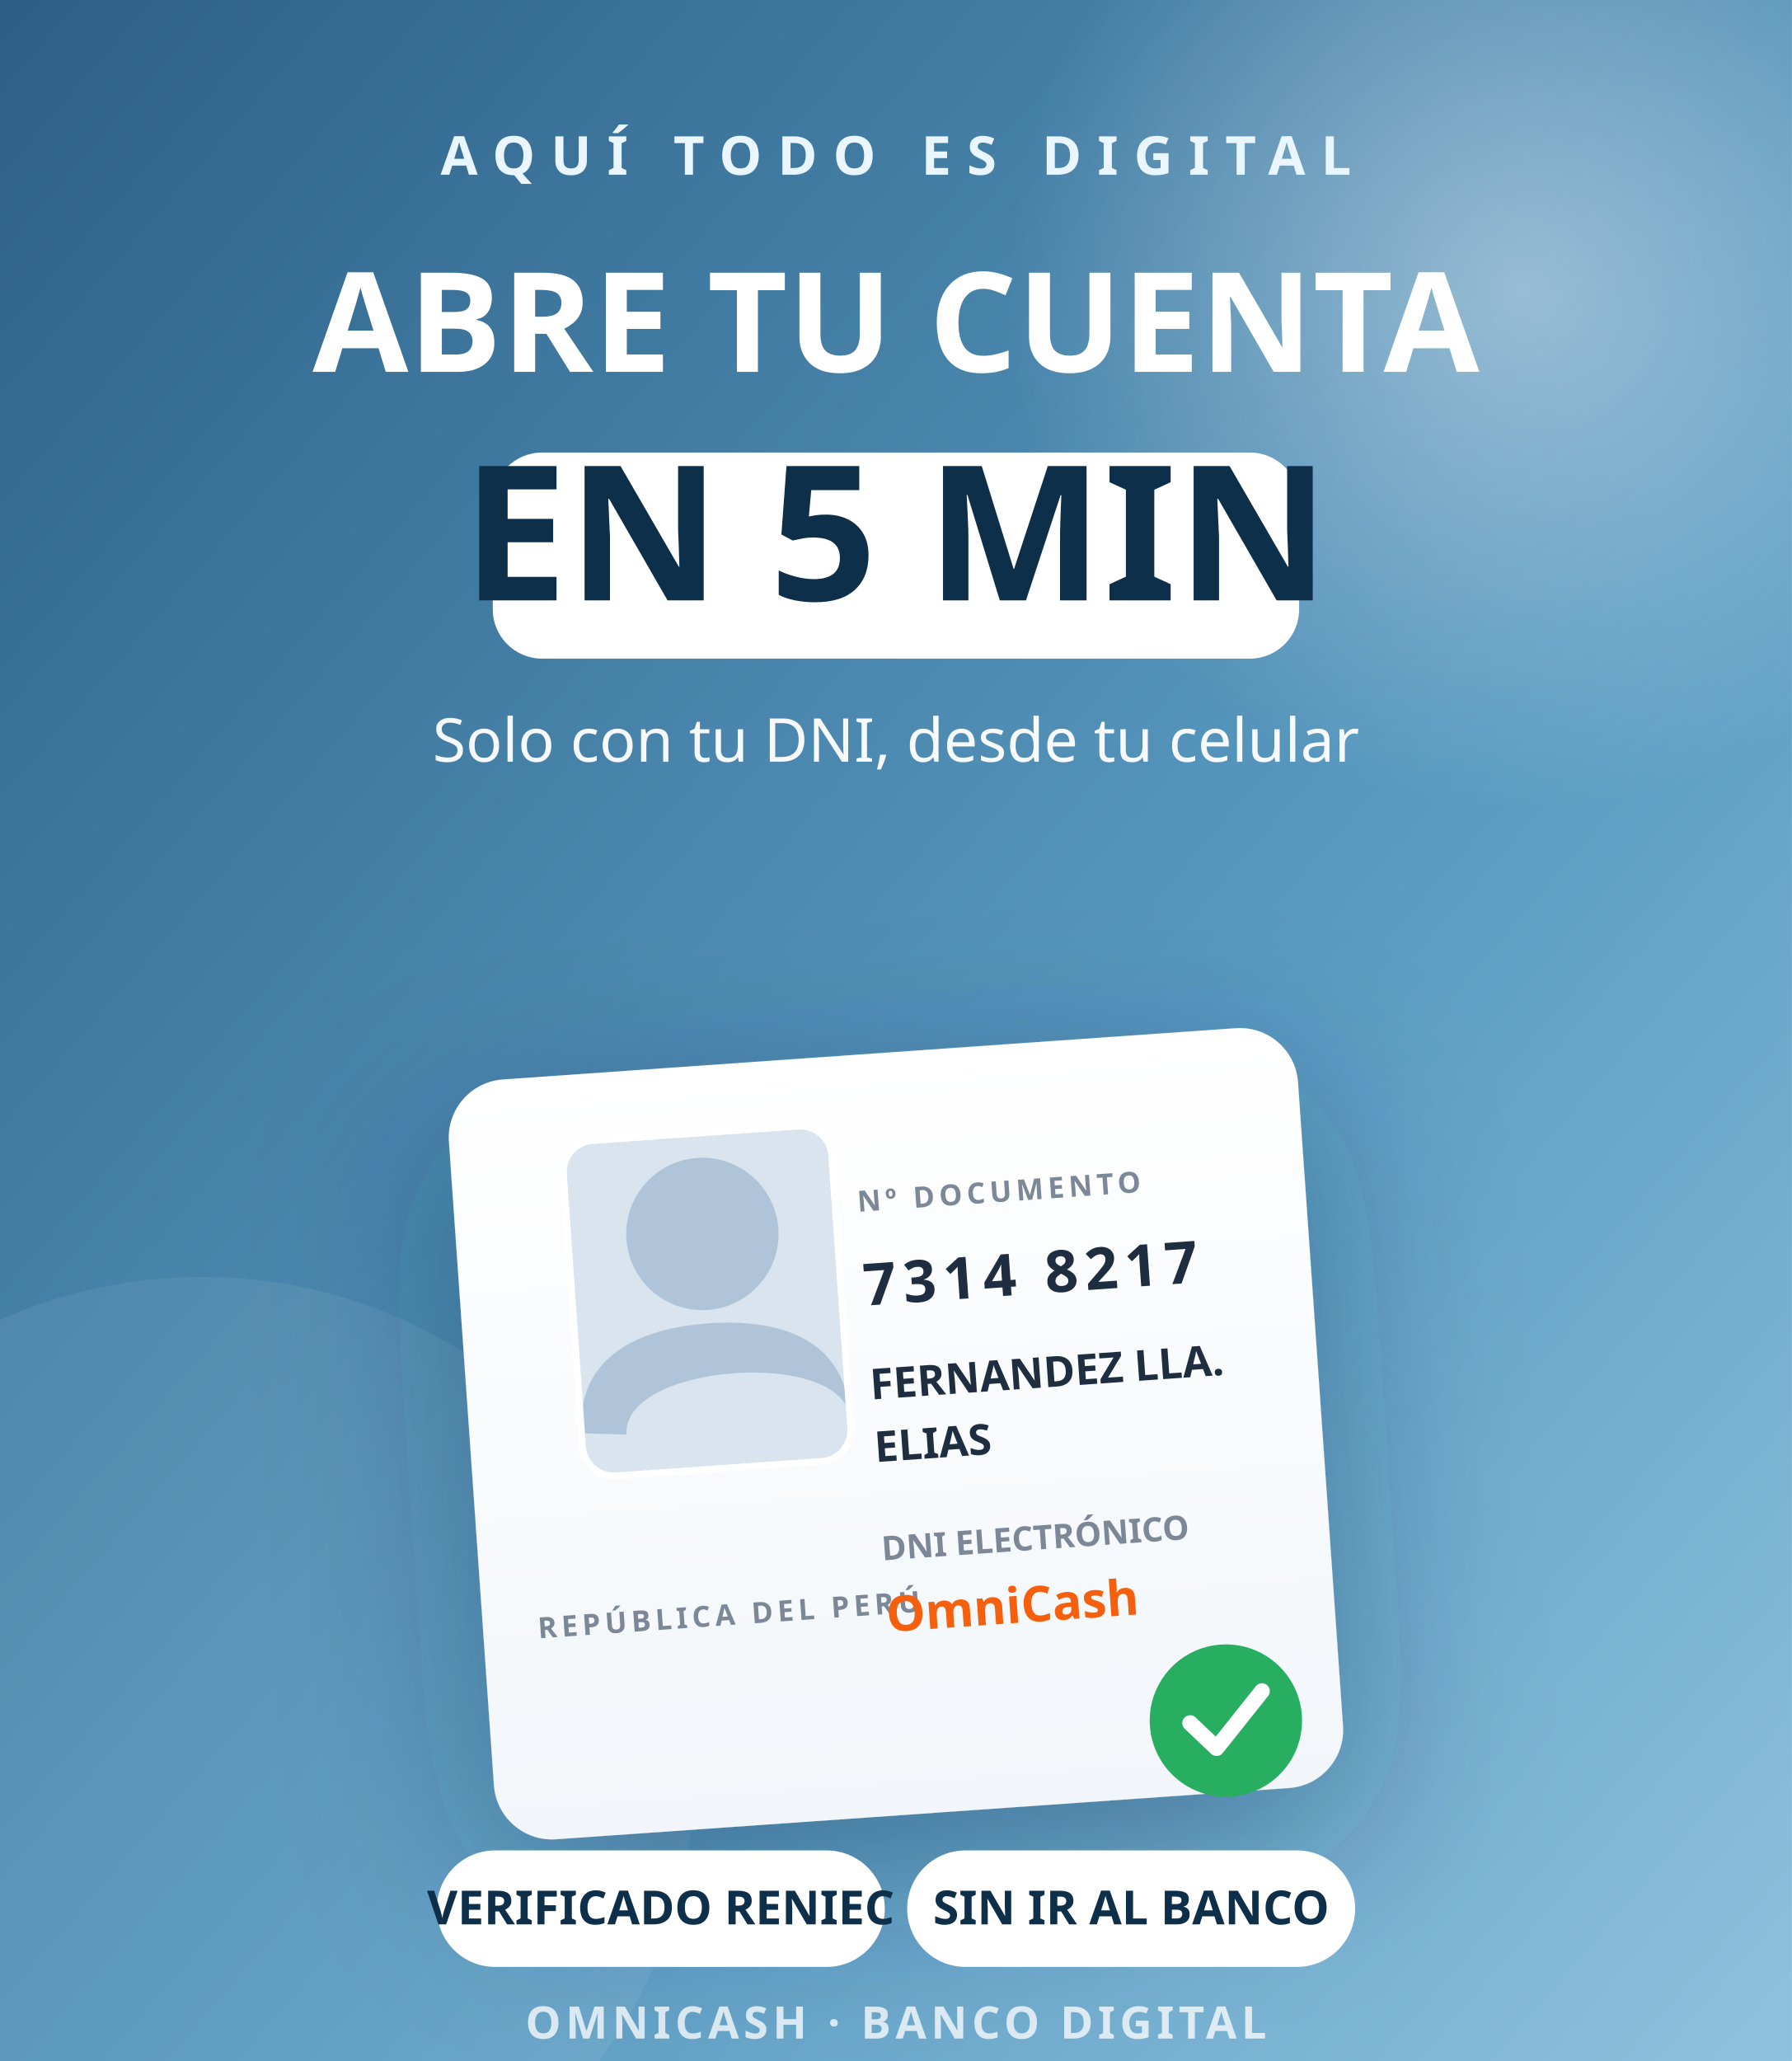
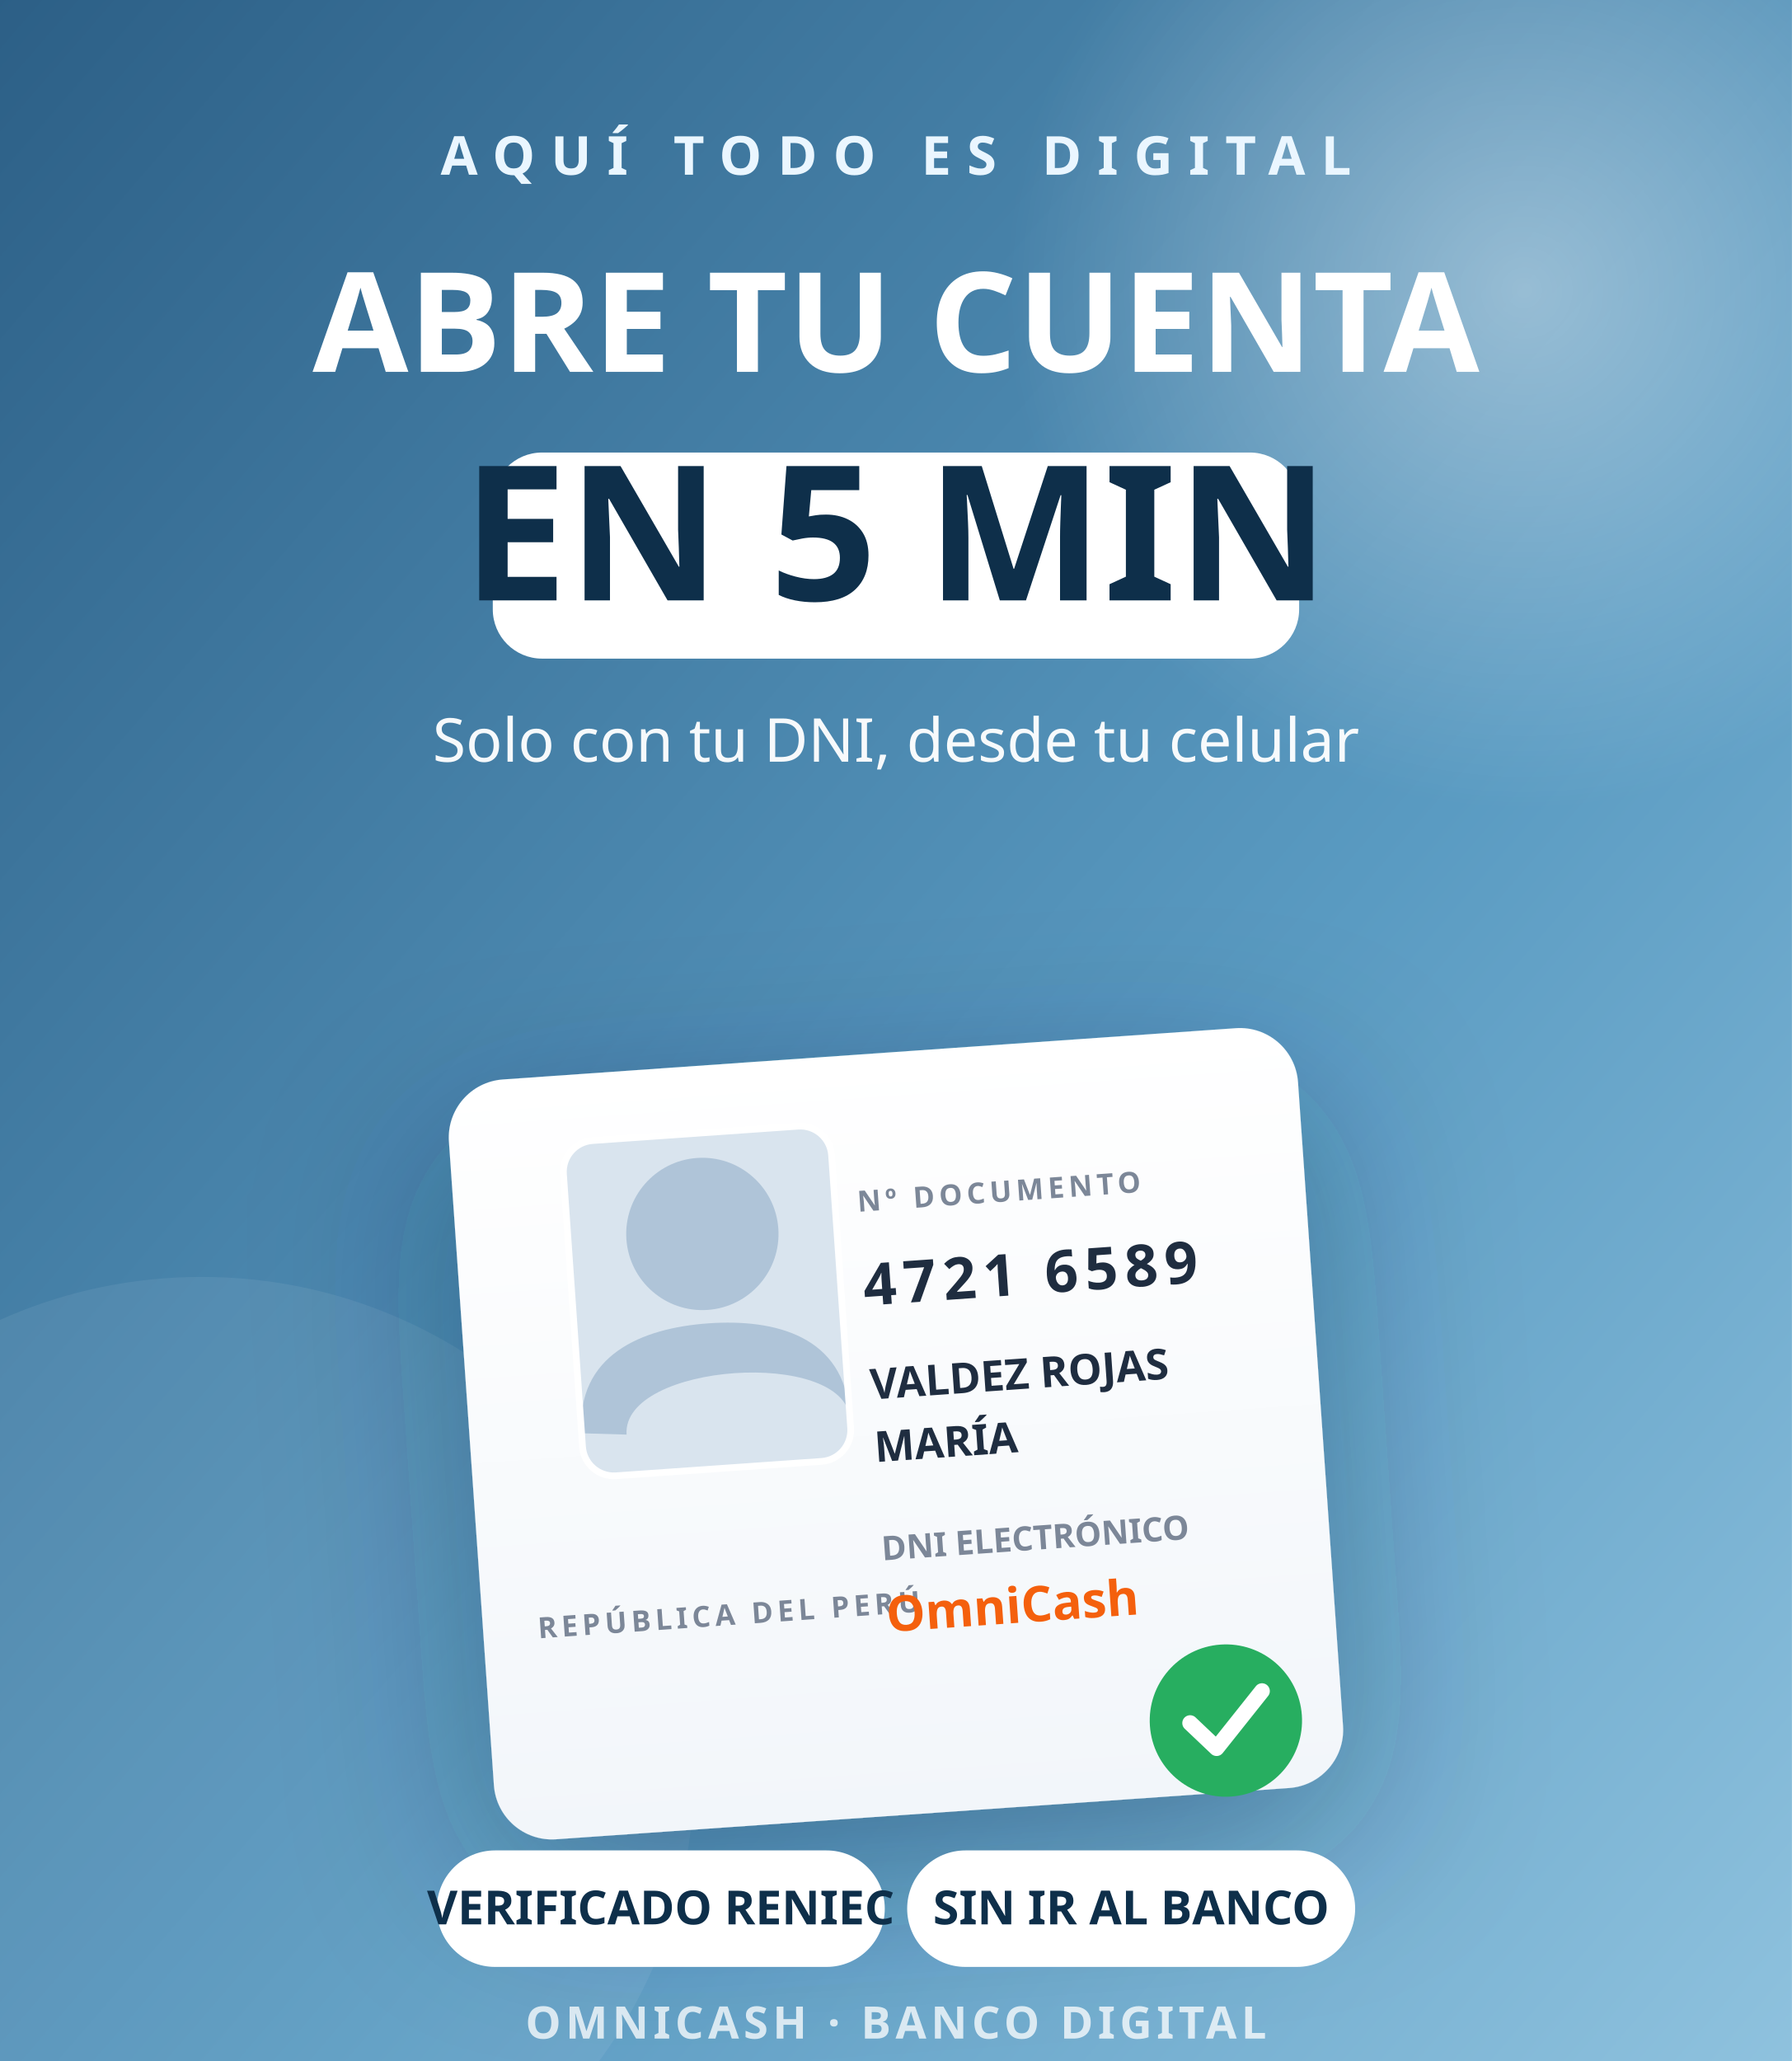
<svg xmlns="http://www.w3.org/2000/svg" viewBox="0 0 800 920" width="100%" height="100%" preserveAspectRatio="xMidYMid slice" role="img" aria-label="Abre tu cuenta en 5 minutos solo con tu DNI">
  <defs>
    <linearGradient id="bg" x1="0" y1="0" x2="1" y2="1">
      <stop offset="0" stop-color="#2C5F86" />
      <stop offset="0.6" stop-color="#5A9BC2" />
      <stop offset="1" stop-color="#8FC2DE" />
    </linearGradient>
    <linearGradient id="dni" x1="0" y1="0" x2="0" y2="1">
      <stop offset="0" stop-color="#FFFFFF" />
      <stop offset="1" stop-color="#F2F6FA" />
    </linearGradient>
    <radialGradient id="glow" cx="0.5" cy="0.5" r="0.5">
      <stop offset="0" stop-color="#FFFFFF" stop-opacity="0.4" />
      <stop offset="1" stop-color="#FFFFFF" stop-opacity="0" />
    </radialGradient>
    <style>
      .eyebrow { font: 700 24px 'Segoe UI', system-ui, sans-serif; fill: #EAF6FF; letter-spacing: 7px; }
      .h1 { font: 800 62px 'Segoe UI', system-ui, sans-serif; fill: #FFFFFF; }
      .h2 { font: 800 84px 'Segoe UI', system-ui, sans-serif; fill: #0E2F4A; }
      .sub { font: 500 27px 'Segoe UI', system-ui, sans-serif; fill: rgba(255,255,255,.95); }
      .chip { font: 700 21px 'Segoe UI', system-ui, sans-serif; fill: #0E2F4A; }
      .foot { font: 600 20px 'Segoe UI', system-ui, sans-serif; fill: rgba(255,255,255,.75); letter-spacing: 2px; }
      .dni-label { font: 700 13px 'Segoe UI', system-ui, sans-serif; fill: #7C8798; letter-spacing: 2px; }
      .dni-num { font: 800 26px 'Segoe UI', system-ui, sans-serif; fill: #1F2D40; letter-spacing: 3px; }
      .dni-name { font: 700 19px 'Segoe UI', system-ui, sans-serif; fill: #1F2D40; }
      .dni-sub { font: 600 15px 'Segoe UI', system-ui, sans-serif; fill: #7C8798; }
      .dni-brand { font: 800 22px 'Segoe UI', system-ui, sans-serif; fill: #F4600D; }
    </style>
  </defs>
  <rect width="800" height="920" fill="url(#bg)" />
  <circle cx="680" cy="130" r="230" fill="url(#glow)" />
  <circle cx="90" cy="790" r="220" fill="#FFFFFF" opacity="0.07" />
  <text x="400" y="78" text-anchor="middle" class="eyebrow">AQUÍ TODO ES DIGITAL</text>
  <text x="400" y="166" text-anchor="middle" class="h1">ABRE TU CUENTA</text>
  <rect x="220" y="202" width="360" height="92" rx="22" fill="#FFFFFF" />
  <text x="400" y="268" text-anchor="middle" class="h2">EN 5 MIN</text>
  <text x="400" y="340" text-anchor="middle" class="sub">Solo con tu DNI, desde tu celular</text>
  <g transform="translate(400 640) rotate(-4)">
    <rect x="-190" y="-170" width="380" height="340" rx="26" fill="url(#dni)" filter="drop-shadow(0 24px 40px rgba(14,47,74,.35))" />
    <rect x="-140" y="-140" width="120" height="150" rx="14" fill="#D9E4EE" />
    <circle cx="-80" cy="-95" r="34" fill="#AFC4D8" />
    <path d="M-140 -10 C -140 -45 -110 -55 -80 -55 C -50 -55 -20 -45 -20 -10 L -20 -8 C -20 -40 -120 -40 -120 -8 Z" fill="#AFC4D8" />
    <text x="-80" y="80" text-anchor="middle" class="dni-label">REPÚBLICA DEL PERÚ</text>
    <rect x="-140" y="-140" width="120" height="150" rx="14" fill="none" stroke="#FFFFFF" stroke-width="3" />
    <text x="-10" y="-100" class="dni-label">Nº DOCUMENTO</text>
-     <text x="-10" y="-58" class="dni-num">7314 8217</text>
-     <text x="-10" y="-16" class="dni-name">FERNANDEZ LLA.</text>
-     <text x="-10" y="12" class="dni-name" fill="#5A9BC2">ELIAS</text>
+     <text x="-10" y="-58" class="dni-num">4721 6589</text>
+     <text x="-10" y="-16" class="dni-name">VALDEZ ROJAS</text>
+     <text x="-10" y="12" class="dni-name" fill="#5A9BC2">MARÍA</text>
    <text x="-10" y="56" class="dni-sub">DNI ELECTRÓNICO</text>
    <text x="-10" y="88" class="dni-brand">OmniCash</text>
    <circle cx="138" cy="138" r="34" fill="#27AE60" />
    <path d="M122 138 l11 12 22 -24" fill="none" stroke="#FFFFFF" stroke-width="7" stroke-linecap="round" stroke-linejoin="round" />
  </g>
  <g>
    <rect x="195" y="826" width="200" height="52" rx="26" fill="#FFFFFF" />
    <text x="295" y="859" text-anchor="middle" class="chip">VERIFICADO RENIEC</text>
    <rect x="405" y="826" width="200" height="52" rx="26" fill="#FFFFFF" />
    <text x="505" y="859" text-anchor="middle" class="chip">SIN IR AL BANCO</text>
  </g>
  <text x="400" y="910" text-anchor="middle" class="foot">OMNICASH · BANCO DIGITAL</text>
</svg>
